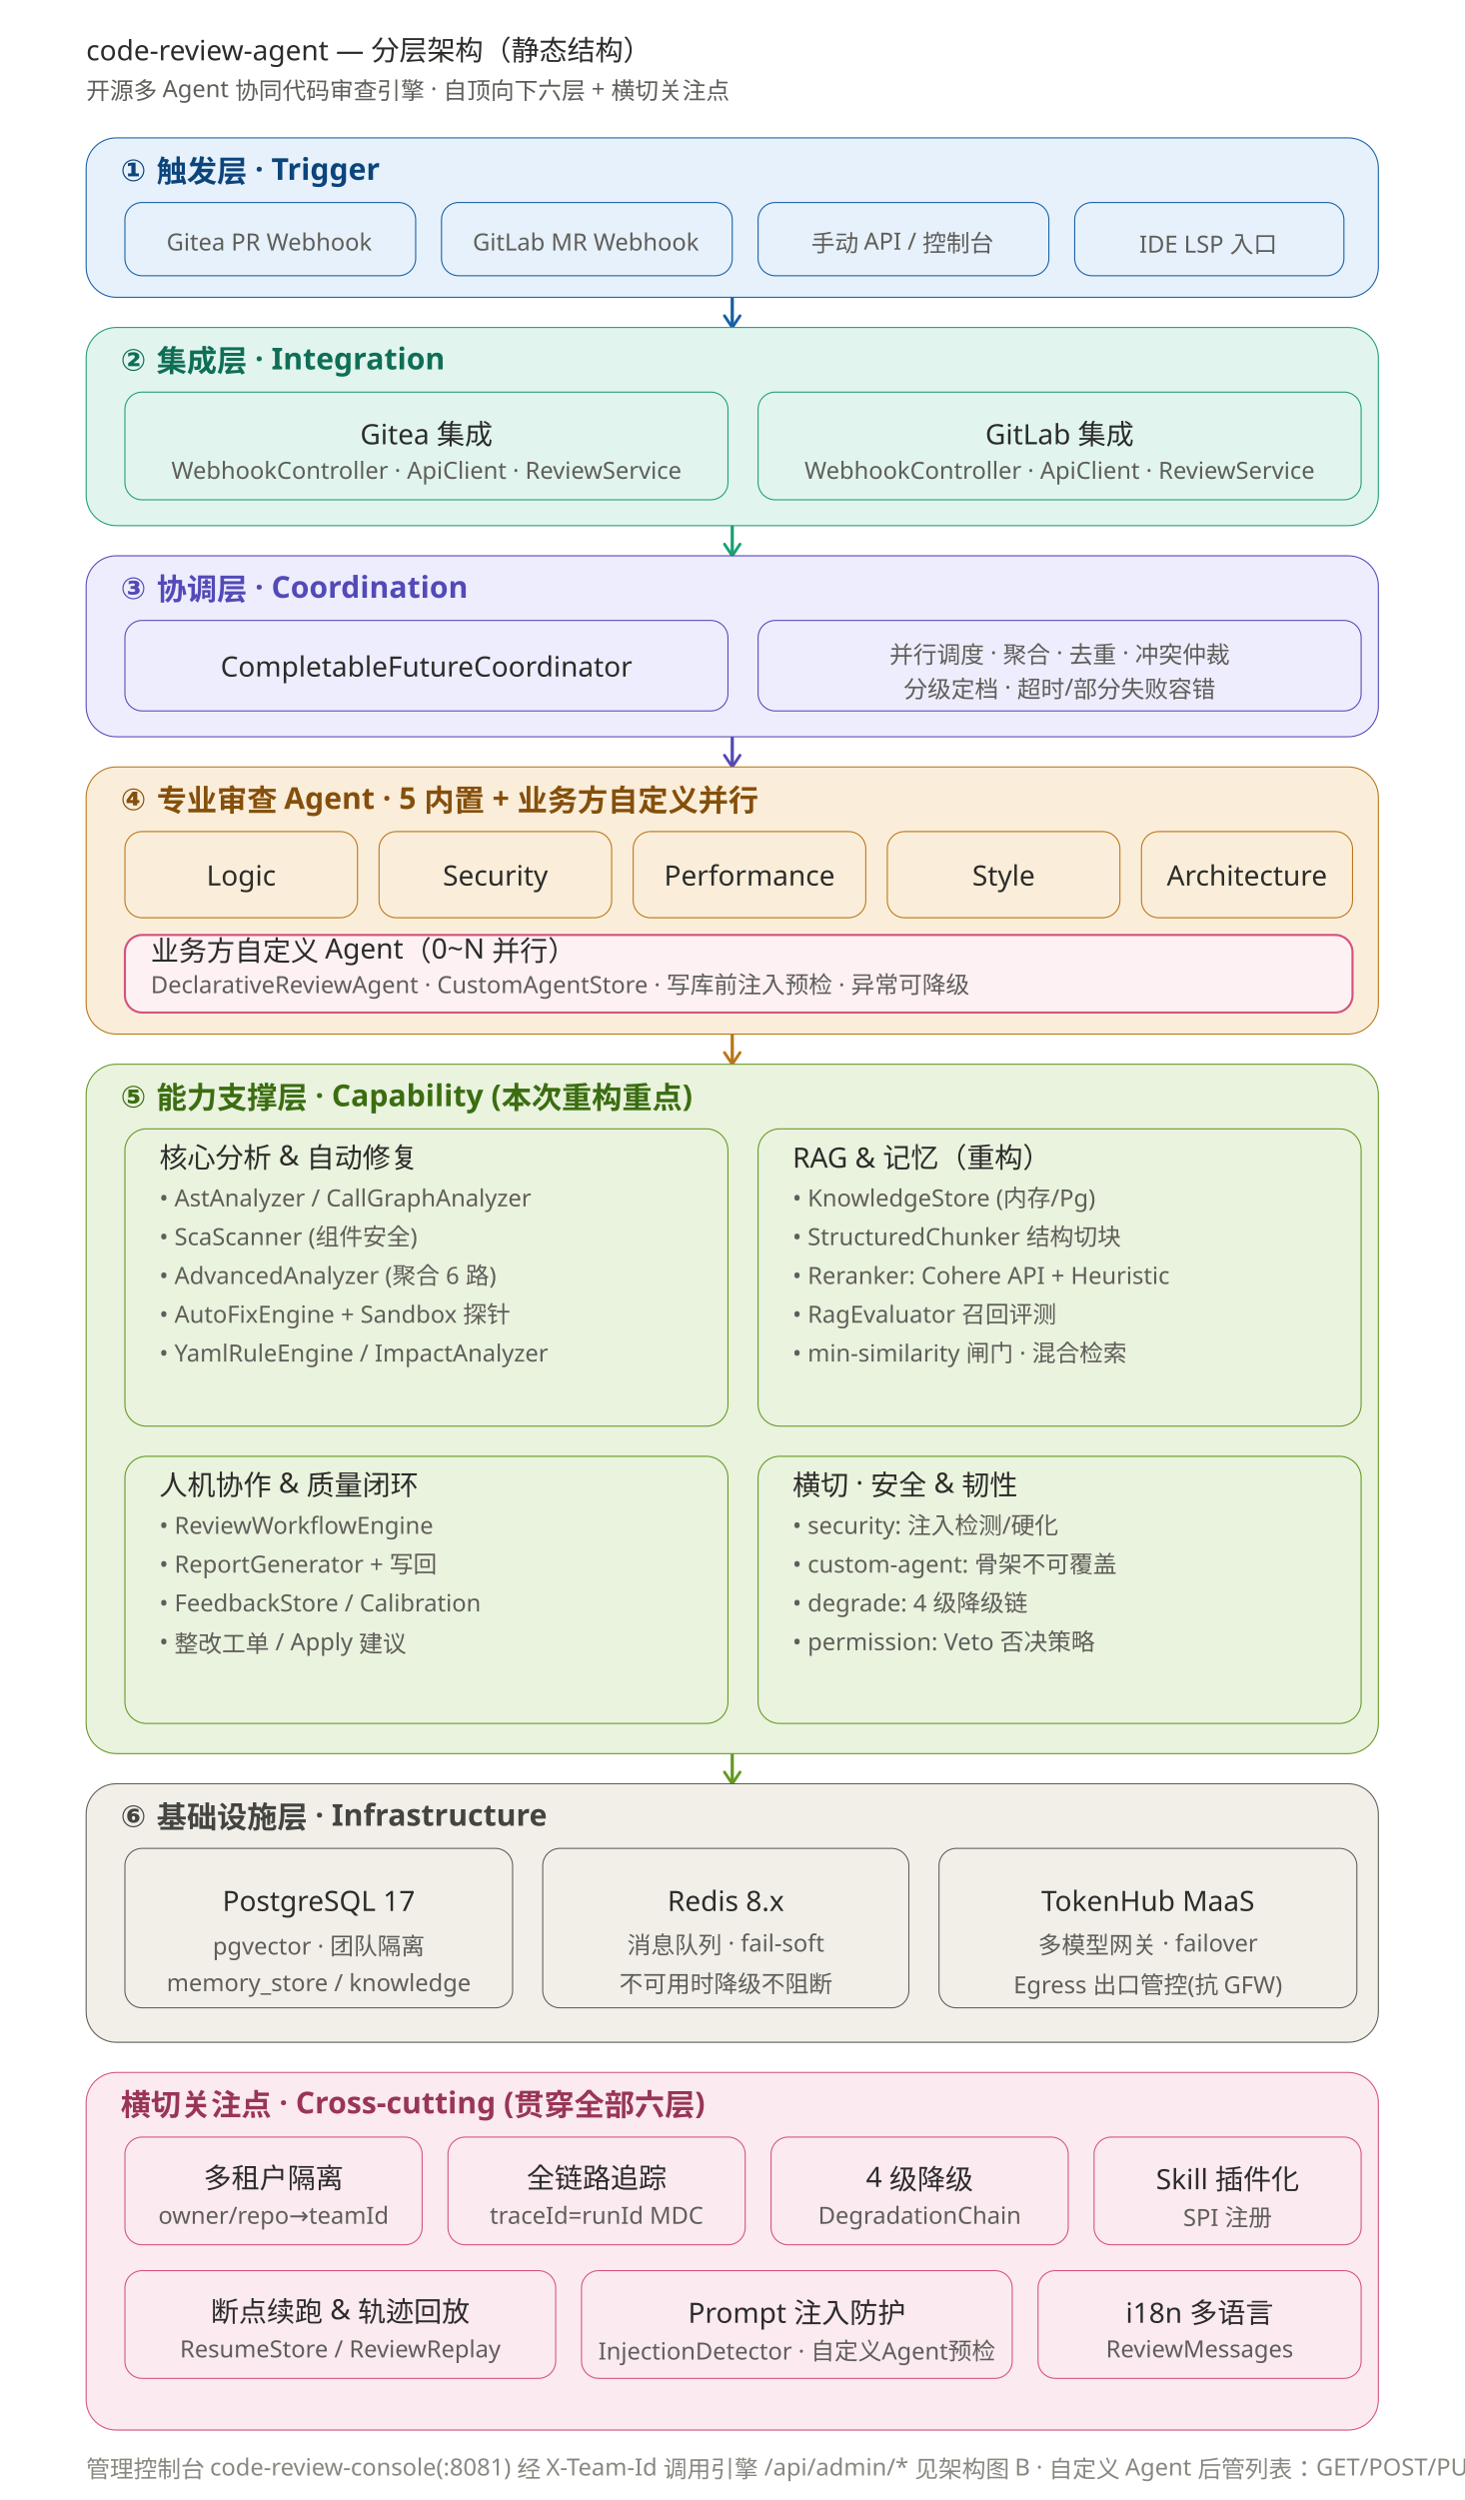
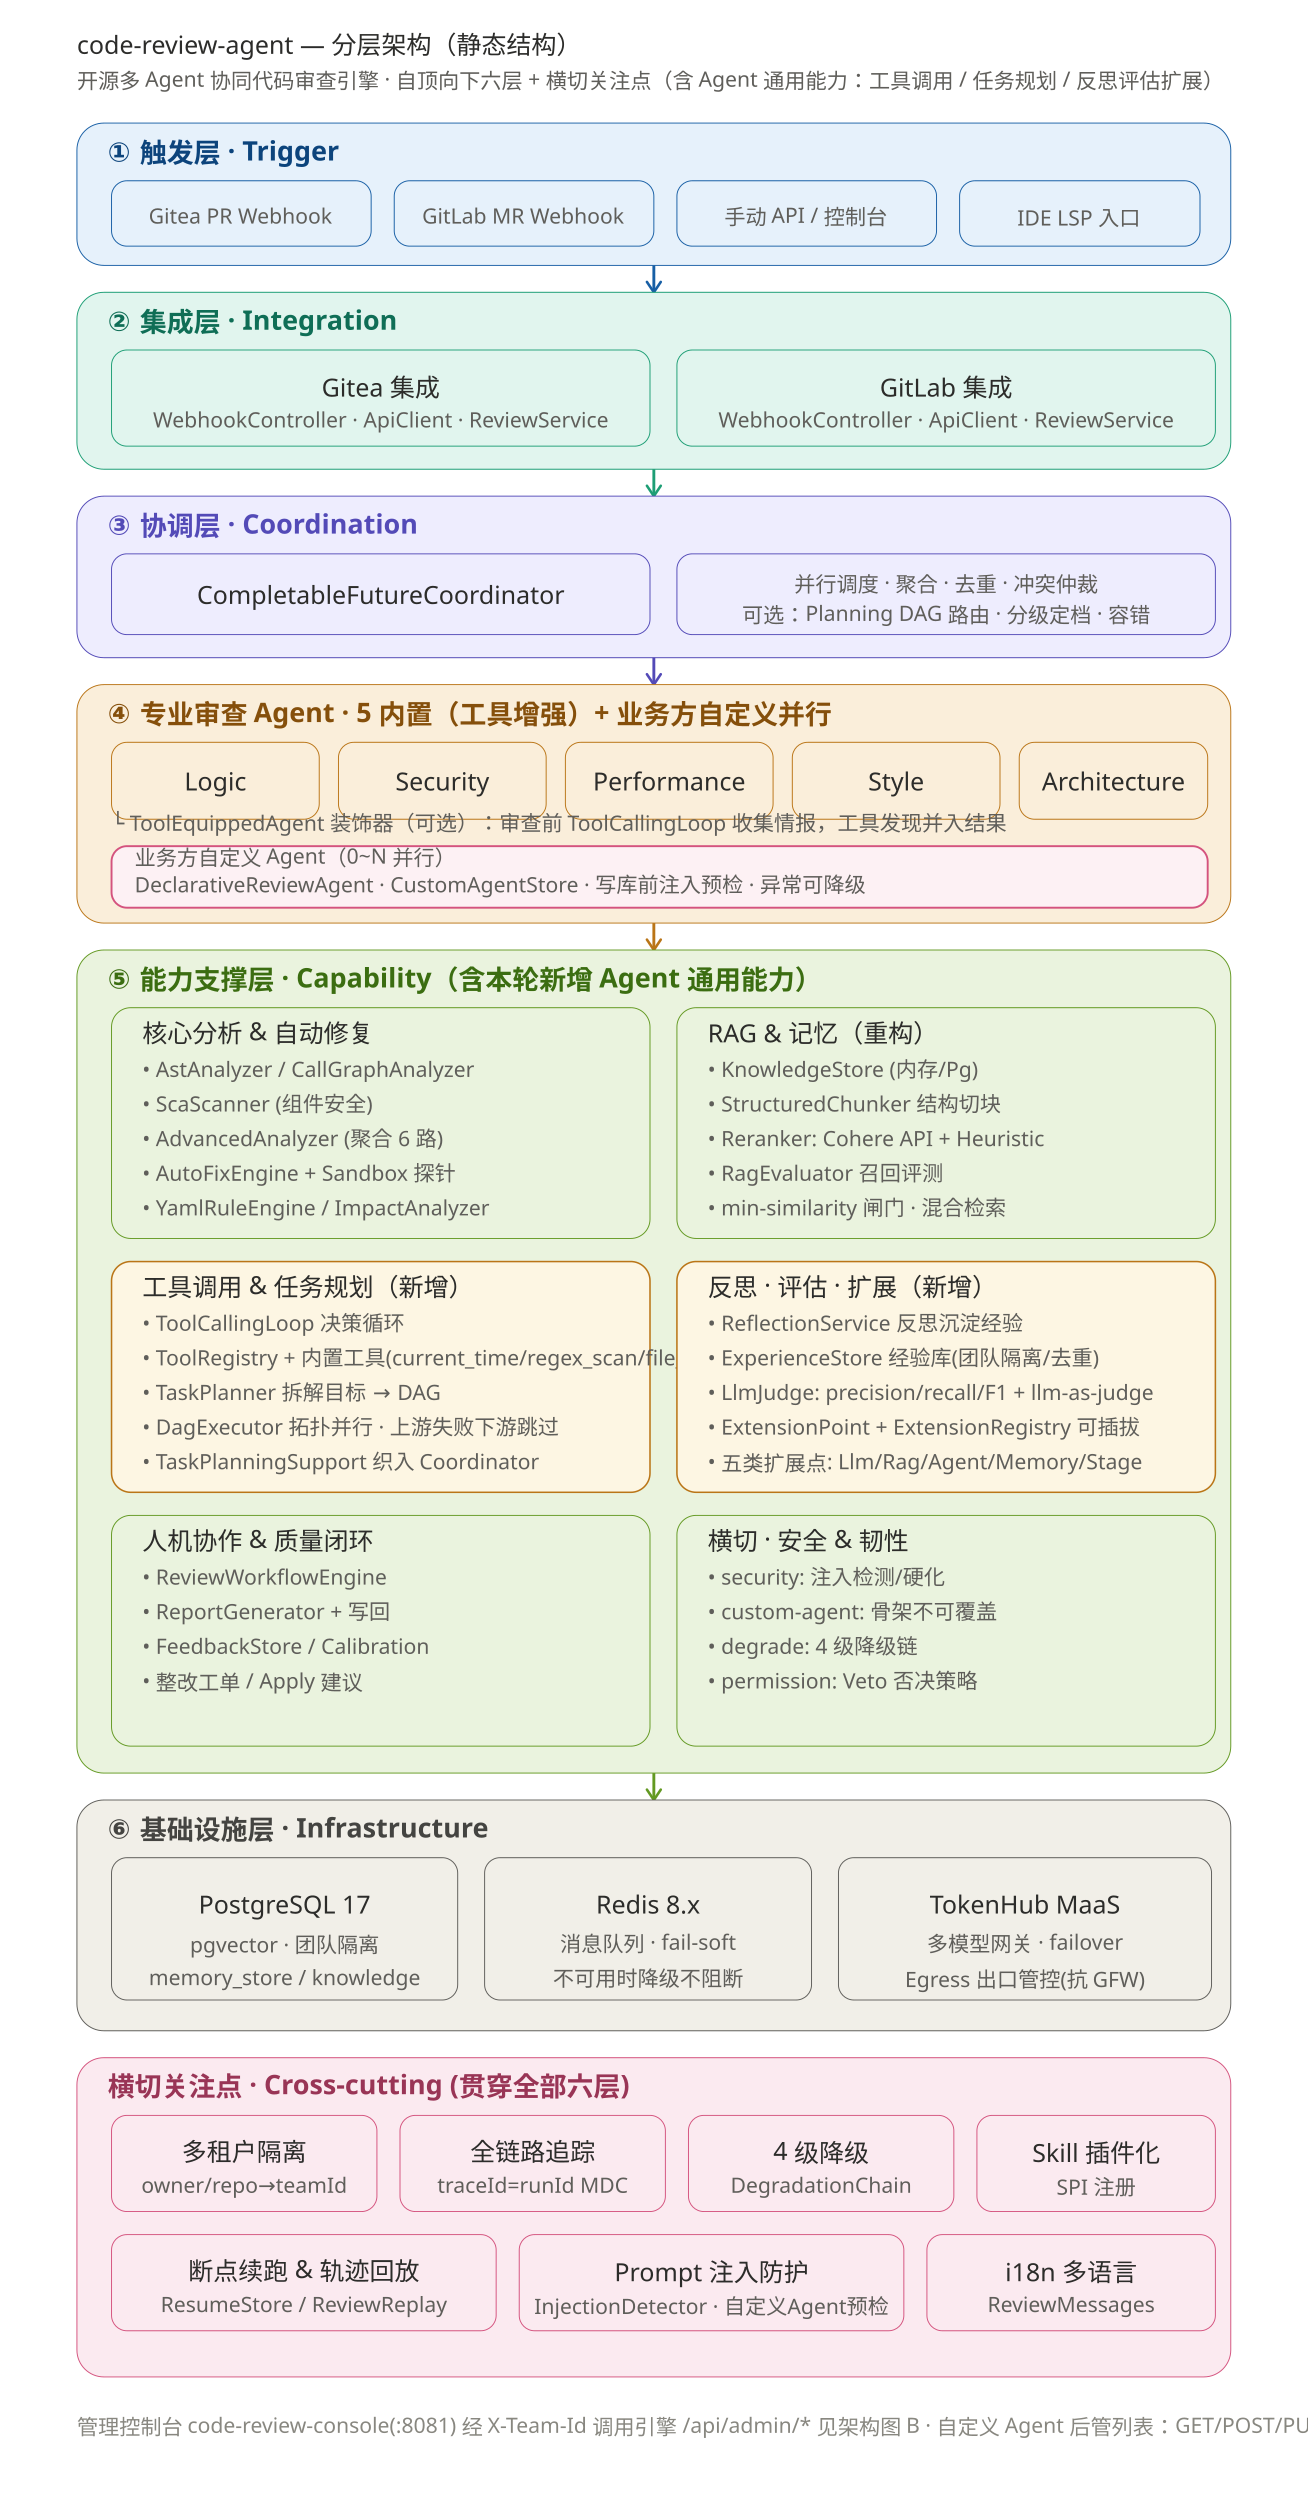
- <svg xmlns="http://www.w3.org/2000/svg" viewBox="0 0 680 1160" width="100%" font-family="'Segoe UI',system-ui,sans-serif">
+ <svg xmlns="http://www.w3.org/2000/svg" viewBox="0 0 680 1300" width="100%" font-family="'Segoe UI',system-ui,sans-serif">
  <defs>
    <marker id="arrow" viewBox="0 0 10 10" refX="8" refY="5" markerWidth="6" markerHeight="6" orient="auto-start-reverse">
      <path d="M2 1L8 5L2 9" fill="none" stroke="context-stroke" stroke-width="1.5" stroke-linecap="round" stroke-linejoin="round" />
    </marker>
  </defs>
  <style>
    text{font-family:'Segoe UI',system-ui,sans-serif}
    .th{font-size:13px;font-weight:500;fill:#2C2C2A}
    .ts{font-size:11px;fill:#5F5E5A}
    .cap{font-size:11px;fill:#888780}
    .lay{font-size:14px;font-weight:600}
    .a{stroke-width:1.5;fill:none;marker-end:url(#arrow)}
  </style>
  <text class="th" x="40" y="28" font-size="15">code-review-agent — 分层架构（静态结构）</text>
-   <text class="ts" x="40" y="46">开源多 Agent 协同代码审查引擎 · 自顶向下六层 + 横切关注点</text>
+   <text class="ts" x="40" y="46">开源多 Agent 协同代码审查引擎 · 自顶向下六层 + 横切关注点（含 Agent 通用能力：工具调用 / 任务规划 / 反思评估扩展）</text>
  <rect x="40" y="64" width="600" height="74" rx="14" fill="#E6F1FB" stroke="#185FA5" stroke-width="0.5" />
  <text class="lay" x="56" y="84" fill="#0C447C">① 触发层 · Trigger</text>
  <rect x="58" y="94" width="135" height="34" rx="8" fill="#E6F1FB" stroke="#185FA5" stroke-width="0.5" />
  <text class="ts" x="125" y="112" text-anchor="middle" dominant-baseline="central">Gitea PR Webhook</text>
  <rect x="205" y="94" width="135" height="34" rx="8" fill="#E6F1FB" stroke="#185FA5" stroke-width="0.5" />
  <text class="ts" x="272" y="112" text-anchor="middle" dominant-baseline="central">GitLab MR Webhook</text>
  <rect x="352" y="94" width="135" height="34" rx="8" fill="#E6F1FB" stroke="#185FA5" stroke-width="0.5" />
  <text class="ts" x="419" y="112" text-anchor="middle" dominant-baseline="central">手动 API / 控制台</text>
  <rect x="499" y="94" width="125" height="34" rx="8" fill="#E6F1FB" stroke="#185FA5" stroke-width="0.5" />
  <text class="ts" x="561" y="112" text-anchor="middle" dominant-baseline="central">IDE LSP 入口</text>
  <path class="a" d="M340 138 L340 152" stroke="#185FA5" />
  <rect x="40" y="152" width="600" height="92" rx="14" fill="#E1F5EE" stroke="#1D9E75" stroke-width="0.5" />
  <text class="lay" x="56" y="172" fill="#0F6E56">② 集成层 · Integration</text>
  <rect x="58" y="182" width="280" height="50" rx="8" fill="#E1F5EE" stroke="#1D9E75" stroke-width="0.5" />
  <text class="th" x="198" y="200" text-anchor="middle" dominant-baseline="central">Gitea 集成</text>
  <text class="ts" x="198" y="218" text-anchor="middle" dominant-baseline="central">WebhookController · ApiClient · ReviewService</text>
  <rect x="352" y="182" width="280" height="50" rx="8" fill="#E1F5EE" stroke="#1D9E75" stroke-width="0.5" />
  <text class="th" x="492" y="200" text-anchor="middle" dominant-baseline="central">GitLab 集成</text>
  <text class="ts" x="492" y="218" text-anchor="middle" dominant-baseline="central">WebhookController · ApiClient · ReviewService</text>
  <path class="a" d="M340 244 L340 258" stroke="#1D9E75" />
  <rect x="40" y="258" width="600" height="84" rx="14" fill="#EEEDFE" stroke="#534AB7" stroke-width="0.5" />
  <text class="lay" x="56" y="278" fill="#534AB7">③ 协调层 · Coordination</text>
  <rect x="58" y="288" width="280" height="42" rx="8" fill="#EEEDFE" stroke="#534AB7" stroke-width="0.5" />
  <text class="th" x="198" y="309" text-anchor="middle" dominant-baseline="central">CompletableFutureCoordinator</text>
  <rect x="352" y="288" width="280" height="42" rx="8" fill="#EEEDFE" stroke="#534AB7" stroke-width="0.5" />
  <text class="ts" x="492" y="303" text-anchor="middle" dominant-baseline="central">并行调度 · 聚合 · 去重 · 冲突仲裁</text>
-   <text class="ts" x="492" y="319" text-anchor="middle" dominant-baseline="central">分级定档 · 超时/部分失败容错</text>
+   <text class="ts" x="492" y="319" text-anchor="middle" dominant-baseline="central">可选：Planning DAG 路由 · 分级定档 · 容错</text>
  <path class="a" d="M340 342 L340 356" stroke="#534AB7" />
  <rect x="40" y="356" width="600" height="124" rx="14" fill="#FAEEDA" stroke="#BA7517" stroke-width="0.5" />
-   <text class="lay" x="56" y="376" fill="#854F0B">④ 专业审查 Agent · 5 内置 + 业务方自定义并行</text>
+   <text class="lay" x="56" y="376" fill="#854F0B">④ 专业审查 Agent · 5 内置（工具增强）+ 业务方自定义并行</text>
  <rect x="58" y="386" width="108" height="40" rx="8" fill="#FAEEDA" stroke="#BA7517" stroke-width="0.5" />
  <text class="th" x="112" y="406" text-anchor="middle" dominant-baseline="central">Logic</text>
  <rect x="176" y="386" width="108" height="40" rx="8" fill="#FAEEDA" stroke="#BA7517" stroke-width="0.5" />
  <text class="th" x="230" y="406" text-anchor="middle" dominant-baseline="central">Security</text>
  <rect x="294" y="386" width="108" height="40" rx="8" fill="#FAEEDA" stroke="#BA7517" stroke-width="0.5" />
  <text class="th" x="348" y="406" text-anchor="middle" dominant-baseline="central">Performance</text>
  <rect x="412" y="386" width="108" height="40" rx="8" fill="#FAEEDA" stroke="#BA7517" stroke-width="0.5" />
  <text class="th" x="466" y="406" text-anchor="middle" dominant-baseline="central">Style</text>
  <rect x="530" y="386" width="98" height="40" rx="8" fill="#FAEEDA" stroke="#BA7517" stroke-width="0.5" />
  <text class="th" x="579" y="406" text-anchor="middle" dominant-baseline="central">Architecture</text>
-   <rect x="58" y="434" width="570" height="36" rx="8" fill="#FDF1F4" stroke="#D4537E" stroke-width="1" />
-   <text class="th" x="70" y="446" fill="#993556">业务方自定义 Agent（0~N 并行）</text>
-   <text class="ts" x="70" y="461">DeclarativeReviewAgent · CustomAgentStore · 写库前注入预检 · 异常可降级</text>
+   <text class="ts" x="58" y="432" fill="#854F0B">└ ToolEquippedAgent 装饰器（可选）：审查前 ToolCallingLoop 收集情报，工具发现并入结果</text>
+   <rect x="58" y="440" width="570" height="32" rx="8" fill="#FDF1F4" stroke="#D4537E" stroke-width="1" />
+   <text class="ts" x="70" y="450" fill="#993556">业务方自定义 Agent（0~N 并行）</text>
+   <text class="ts" x="70" y="464">DeclarativeReviewAgent · CustomAgentStore · 写库前注入预检 · 异常可降级</text>
  <path class="a" d="M340 480 L340 494" stroke="#BA7517" />
-   <rect x="40" y="494" width="600" height="320" rx="14" fill="#EAF3DE" stroke="#639922" stroke-width="0.5" />
-   <text class="lay" x="56" y="514" fill="#3B6D11">⑤ 能力支撑层 · Capability (本次重构重点)</text>
-   <rect x="58" y="524" width="280" height="138" rx="10" fill="#EAF3DE" stroke="#639922" stroke-width="0.5" />
+   <rect x="40" y="494" width="600" height="428" rx="14" fill="#EAF3DE" stroke="#639922" stroke-width="0.5" />
+   <text class="lay" x="56" y="514" fill="#3B6D11">⑤ 能力支撑层 · Capability（含本轮新增 Agent 通用能力）</text>
+   <rect x="58" y="524" width="280" height="120" rx="10" fill="#EAF3DE" stroke="#639922" stroke-width="0.5" />
  <text class="th" x="74" y="542" fill="#27500A">核心分析 &amp; 自动修复</text>
  <text class="ts" x="74" y="560">• AstAnalyzer / CallGraphAnalyzer</text>
  <text class="ts" x="74" y="578">• ScaScanner (组件安全)</text>
  <text class="ts" x="74" y="596">• AdvancedAnalyzer (聚合 6 路)</text>
  <text class="ts" x="74" y="614">• AutoFixEngine + Sandbox 探针</text>
  <text class="ts" x="74" y="632">• YamlRuleEngine / ImpactAnalyzer</text>
-   <rect x="352" y="524" width="280" height="138" rx="10" fill="#EAF3DE" stroke="#639922" stroke-width="0.5" />
+   <rect x="352" y="524" width="280" height="120" rx="10" fill="#EAF3DE" stroke="#639922" stroke-width="0.5" />
  <text class="th" x="368" y="542" fill="#27500A">RAG &amp; 记忆（重构）</text>
  <text class="ts" x="368" y="560">• KnowledgeStore (内存/Pg)</text>
  <text class="ts" x="368" y="578">• StructuredChunker 结构切块</text>
  <text class="ts" x="368" y="596">• Reranker: Cohere API + Heuristic</text>
  <text class="ts" x="368" y="614">• RagEvaluator 召回评测</text>
  <text class="ts" x="368" y="632">• min-similarity 闸门 · 混合检索</text>
-   <rect x="58" y="676" width="280" height="124" rx="10" fill="#EAF3DE" stroke="#639922" stroke-width="0.5" />
-   <text class="th" x="74" y="694" fill="#27500A">人机协作 &amp; 质量闭环</text>
-   <text class="ts" x="74" y="712">• ReviewWorkflowEngine</text>
-   <text class="ts" x="74" y="730">• ReportGenerator + 写回</text>
-   <text class="ts" x="74" y="748">• FeedbackStore / Calibration</text>
-   <text class="ts" x="74" y="766">• 整改工单 / Apply 建议</text>
-   <rect x="352" y="676" width="280" height="124" rx="10" fill="#EAF3DE" stroke="#639922" stroke-width="0.5" />
-   <text class="th" x="368" y="694" fill="#27500A">横切 · 安全 &amp; 韧性</text>
-   <text class="ts" x="368" y="712">• security: 注入检测/硬化</text>
-   <text class="ts" x="368" y="730">• custom-agent: 骨架不可覆盖</text>
-   <text class="ts" x="368" y="748">• degrade: 4 级降级链</text>
-   <text class="ts" x="368" y="766">• permission: Veto 否决策略</text>
-   <path class="a" d="M340 814 L340 828" stroke="#639922" />
-   <rect x="40" y="828" width="600" height="120" rx="14" fill="#F1EFE8" stroke="#5F5E5A" stroke-width="0.5" />
-   <text class="lay" x="56" y="848" fill="#444441">⑥ 基础设施层 · Infrastructure</text>
-   <rect x="58" y="858" width="180" height="74" rx="8" fill="#F1EFE8" stroke="#5F5E5A" stroke-width="0.5" />
-   <text class="th" x="148" y="882" text-anchor="middle" dominant-baseline="central">PostgreSQL 17</text>
-   <text class="ts" x="148" y="902" text-anchor="middle" dominant-baseline="central">pgvector · 团队隔离</text>
-   <text class="ts" x="148" y="920" text-anchor="middle" dominant-baseline="central">memory_store / knowledge</text>
-   <rect x="252" y="858" width="170" height="74" rx="8" fill="#F1EFE8" stroke="#5F5E5A" stroke-width="0.5" />
-   <text class="th" x="337" y="882" text-anchor="middle" dominant-baseline="central">Redis 8.x</text>
-   <text class="ts" x="337" y="902" text-anchor="middle" dominant-baseline="central">消息队列 · fail-soft</text>
-   <text class="ts" x="337" y="920" text-anchor="middle" dominant-baseline="central">不可用时降级不阻断</text>
-   <rect x="436" y="858" width="194" height="74" rx="8" fill="#F1EFE8" stroke="#5F5E5A" stroke-width="0.5" />
-   <text class="th" x="533" y="882" text-anchor="middle" dominant-baseline="central">TokenHub MaaS</text>
-   <text class="ts" x="533" y="902" text-anchor="middle" dominant-baseline="central">多模型网关 · failover</text>
-   <text class="ts" x="533" y="920" text-anchor="middle" dominant-baseline="central">Egress 出口管控(抗 GFW)</text>
-   <rect x="40" y="962" width="600" height="166" rx="14" fill="#FBEAF0" stroke="#D4537E" stroke-width="0.5" />
-   <text class="lay" x="56" y="982" fill="#993556">横切关注点 · Cross-cutting (贯穿全部六层)</text>
-   <rect x="58" y="992" width="138" height="50" rx="8" fill="#FBEAF0" stroke="#D4537E" stroke-width="0.5" />
-   <text class="th" x="127" y="1010" text-anchor="middle" dominant-baseline="central">多租户隔离</text>
-   <text class="ts" x="127" y="1028" text-anchor="middle" dominant-baseline="central">owner/repo→teamId</text>
-   <rect x="208" y="992" width="138" height="50" rx="8" fill="#FBEAF0" stroke="#D4537E" stroke-width="0.5" />
-   <text class="th" x="277" y="1010" text-anchor="middle" dominant-baseline="central">全链路追踪</text>
-   <text class="ts" x="277" y="1028" text-anchor="middle" dominant-baseline="central">traceId=runId MDC</text>
-   <rect x="358" y="992" width="138" height="50" rx="8" fill="#FBEAF0" stroke="#D4537E" stroke-width="0.5" />
-   <text class="th" x="427" y="1010" text-anchor="middle" dominant-baseline="central">4 级降级</text>
-   <text class="ts" x="427" y="1028" text-anchor="middle" dominant-baseline="central">DegradationChain</text>
-   <rect x="508" y="992" width="124" height="50" rx="8" fill="#FBEAF0" stroke="#D4537E" stroke-width="0.5" />
-   <text class="th" x="570" y="1010" text-anchor="middle" dominant-baseline="central">Skill 插件化</text>
-   <text class="ts" x="570" y="1028" text-anchor="middle" dominant-baseline="central">SPI 注册</text>
-   <rect x="58" y="1054" width="200" height="50" rx="8" fill="#FBEAF0" stroke="#D4537E" stroke-width="0.5" />
-   <text class="th" x="158" y="1072" text-anchor="middle" dominant-baseline="central">断点续跑 &amp; 轨迹回放</text>
-   <text class="ts" x="158" y="1090" text-anchor="middle" dominant-baseline="central">ResumeStore / ReviewReplay</text>
-   <rect x="270" y="1054" width="200" height="50" rx="8" fill="#FBEAF0" stroke="#D4537E" stroke-width="0.5" />
-   <text class="th" x="370" y="1072" text-anchor="middle" dominant-baseline="central">Prompt 注入防护</text>
-   <text class="ts" x="370" y="1090" text-anchor="middle" dominant-baseline="central">InjectionDetector · 自定义Agent预检</text>
-   <rect x="482" y="1054" width="150" height="50" rx="8" fill="#FBEAF0" stroke="#D4537E" stroke-width="0.5" />
-   <text class="th" x="557" y="1072" text-anchor="middle" dominant-baseline="central">i18n 多语言</text>
-   <text class="ts" x="557" y="1090" text-anchor="middle" dominant-baseline="central">ReviewMessages</text>
-   <text class="cap" x="40" y="1150">管理控制台 code-review-console(:8081) 经 X-Team-Id 调用引擎 /api/admin/* 见架构图 B · 自定义 Agent 后管列表：GET/POST/PUT/DELETE /api/admin/agents</text>
+   <rect x="58" y="656" width="280" height="120" rx="10" fill="#FDF6E3" stroke="#BA7517" stroke-width="0.8" />
+   <text class="th" x="74" y="674" fill="#854F0B">工具调用 &amp; 任务规划（新增）</text>
+   <text class="ts" x="74" y="692">• ToolCallingLoop 决策循环</text>
+   <text class="ts" x="74" y="710">• ToolRegistry + 内置工具(current_time/regex_scan/file_read)</text>
+   <text class="ts" x="74" y="728">• TaskPlanner 拆解目标 → DAG</text>
+   <text class="ts" x="74" y="746">• DagExecutor 拓扑并行 · 上游失败下游跳过</text>
+   <text class="ts" x="74" y="764">• TaskPlanningSupport 织入 Coordinator</text>
+   <rect x="352" y="656" width="280" height="120" rx="10" fill="#FDF6E3" stroke="#BA7517" stroke-width="0.8" />
+   <text class="th" x="368" y="674" fill="#854F0B">反思 · 评估 · 扩展（新增）</text>
+   <text class="ts" x="368" y="692">• ReflectionService 反思沉淀经验</text>
+   <text class="ts" x="368" y="710">• ExperienceStore 经验库(团队隔离/去重)</text>
+   <text class="ts" x="368" y="728">• LlmJudge: precision/recall/F1 + llm-as-judge</text>
+   <text class="ts" x="368" y="746">• ExtensionPoint + ExtensionRegistry 可插拔</text>
+   <text class="ts" x="368" y="764">• 五类扩展点: Llm/Rag/Agent/Memory/Stage</text>
+   <rect x="58" y="788" width="280" height="120" rx="10" fill="#EAF3DE" stroke="#639922" stroke-width="0.5" />
+   <text class="th" x="74" y="806" fill="#27500A">人机协作 &amp; 质量闭环</text>
+   <text class="ts" x="74" y="824">• ReviewWorkflowEngine</text>
+   <text class="ts" x="74" y="842">• ReportGenerator + 写回</text>
+   <text class="ts" x="74" y="860">• FeedbackStore / Calibration</text>
+   <text class="ts" x="74" y="878">• 整改工单 / Apply 建议</text>
+   <rect x="352" y="788" width="280" height="120" rx="10" fill="#EAF3DE" stroke="#639922" stroke-width="0.5" />
+   <text class="th" x="368" y="806" fill="#27500A">横切 · 安全 &amp; 韧性</text>
+   <text class="ts" x="368" y="824">• security: 注入检测/硬化</text>
+   <text class="ts" x="368" y="842">• custom-agent: 骨架不可覆盖</text>
+   <text class="ts" x="368" y="860">• degrade: 4 级降级链</text>
+   <text class="ts" x="368" y="878">• permission: Veto 否决策略</text>
+   <path class="a" d="M340 922 L340 936" stroke="#639922" />
+   <rect x="40" y="936" width="600" height="120" rx="14" fill="#F1EFE8" stroke="#5F5E5A" stroke-width="0.5" />
+   <text class="lay" x="56" y="956" fill="#444441">⑥ 基础设施层 · Infrastructure</text>
+   <rect x="58" y="966" width="180" height="74" rx="8" fill="#F1EFE8" stroke="#5F5E5A" stroke-width="0.5" />
+   <text class="th" x="148" y="990" text-anchor="middle" dominant-baseline="central">PostgreSQL 17</text>
+   <text class="ts" x="148" y="1010" text-anchor="middle" dominant-baseline="central">pgvector · 团队隔离</text>
+   <text class="ts" x="148" y="1028" text-anchor="middle" dominant-baseline="central">memory_store / knowledge</text>
+   <rect x="252" y="966" width="170" height="74" rx="8" fill="#F1EFE8" stroke="#5F5E5A" stroke-width="0.5" />
+   <text class="th" x="337" y="990" text-anchor="middle" dominant-baseline="central">Redis 8.x</text>
+   <text class="ts" x="337" y="1010" text-anchor="middle" dominant-baseline="central">消息队列 · fail-soft</text>
+   <text class="ts" x="337" y="1028" text-anchor="middle" dominant-baseline="central">不可用时降级不阻断</text>
+   <rect x="436" y="966" width="194" height="74" rx="8" fill="#F1EFE8" stroke="#5F5E5A" stroke-width="0.5" />
+   <text class="th" x="533" y="990" text-anchor="middle" dominant-baseline="central">TokenHub MaaS</text>
+   <text class="ts" x="533" y="1010" text-anchor="middle" dominant-baseline="central">多模型网关 · failover</text>
+   <text class="ts" x="533" y="1028" text-anchor="middle" dominant-baseline="central">Egress 出口管控(抗 GFW)</text>
+   <rect x="40" y="1070" width="600" height="166" rx="14" fill="#FBEAF0" stroke="#D4537E" stroke-width="0.5" />
+   <text class="lay" x="56" y="1090" fill="#993556">横切关注点 · Cross-cutting (贯穿全部六层)</text>
+   <rect x="58" y="1100" width="138" height="50" rx="8" fill="#FBEAF0" stroke="#D4537E" stroke-width="0.5" />
+   <text class="th" x="127" y="1118" text-anchor="middle" dominant-baseline="central">多租户隔离</text>
+   <text class="ts" x="127" y="1136" text-anchor="middle" dominant-baseline="central">owner/repo→teamId</text>
+   <rect x="208" y="1100" width="138" height="50" rx="8" fill="#FBEAF0" stroke="#D4537E" stroke-width="0.5" />
+   <text class="th" x="277" y="1118" text-anchor="middle" dominant-baseline="central">全链路追踪</text>
+   <text class="ts" x="277" y="1136" text-anchor="middle" dominant-baseline="central">traceId=runId MDC</text>
+   <rect x="358" y="1100" width="138" height="50" rx="8" fill="#FBEAF0" stroke="#D4537E" stroke-width="0.5" />
+   <text class="th" x="427" y="1118" text-anchor="middle" dominant-baseline="central">4 级降级</text>
+   <text class="ts" x="427" y="1136" text-anchor="middle" dominant-baseline="central">DegradationChain</text>
+   <rect x="508" y="1100" width="124" height="50" rx="8" fill="#FBEAF0" stroke="#D4537E" stroke-width="0.5" />
+   <text class="th" x="570" y="1118" text-anchor="middle" dominant-baseline="central">Skill 插件化</text>
+   <text class="ts" x="570" y="1136" text-anchor="middle" dominant-baseline="central">SPI 注册</text>
+   <rect x="58" y="1162" width="200" height="50" rx="8" fill="#FBEAF0" stroke="#D4537E" stroke-width="0.5" />
+   <text class="th" x="158" y="1180" text-anchor="middle" dominant-baseline="central">断点续跑 &amp; 轨迹回放</text>
+   <text class="ts" x="158" y="1198" text-anchor="middle" dominant-baseline="central">ResumeStore / ReviewReplay</text>
+   <rect x="270" y="1162" width="200" height="50" rx="8" fill="#FBEAF0" stroke="#D4537E" stroke-width="0.5" />
+   <text class="th" x="370" y="1180" text-anchor="middle" dominant-baseline="central">Prompt 注入防护</text>
+   <text class="ts" x="370" y="1198" text-anchor="middle" dominant-baseline="central">InjectionDetector · 自定义Agent预检</text>
+   <rect x="482" y="1162" width="150" height="50" rx="8" fill="#FBEAF0" stroke="#D4537E" stroke-width="0.5" />
+   <text class="th" x="557" y="1180" text-anchor="middle" dominant-baseline="central">i18n 多语言</text>
+   <text class="ts" x="557" y="1198" text-anchor="middle" dominant-baseline="central">ReviewMessages</text>
+   <text class="cap" x="40" y="1266">管理控制台 code-review-console(:8081) 经 X-Team-Id 调用引擎 /api/admin/* 见架构图 B · 自定义 Agent 后管列表：GET/POST/PUT/DELETE /api/admin/agents · 新能力开关：review.planning.enabled / review.reflection.enabled / review.eval.enabled / review.tools.agent-loop.enabled（默认关）</text>
</svg>
